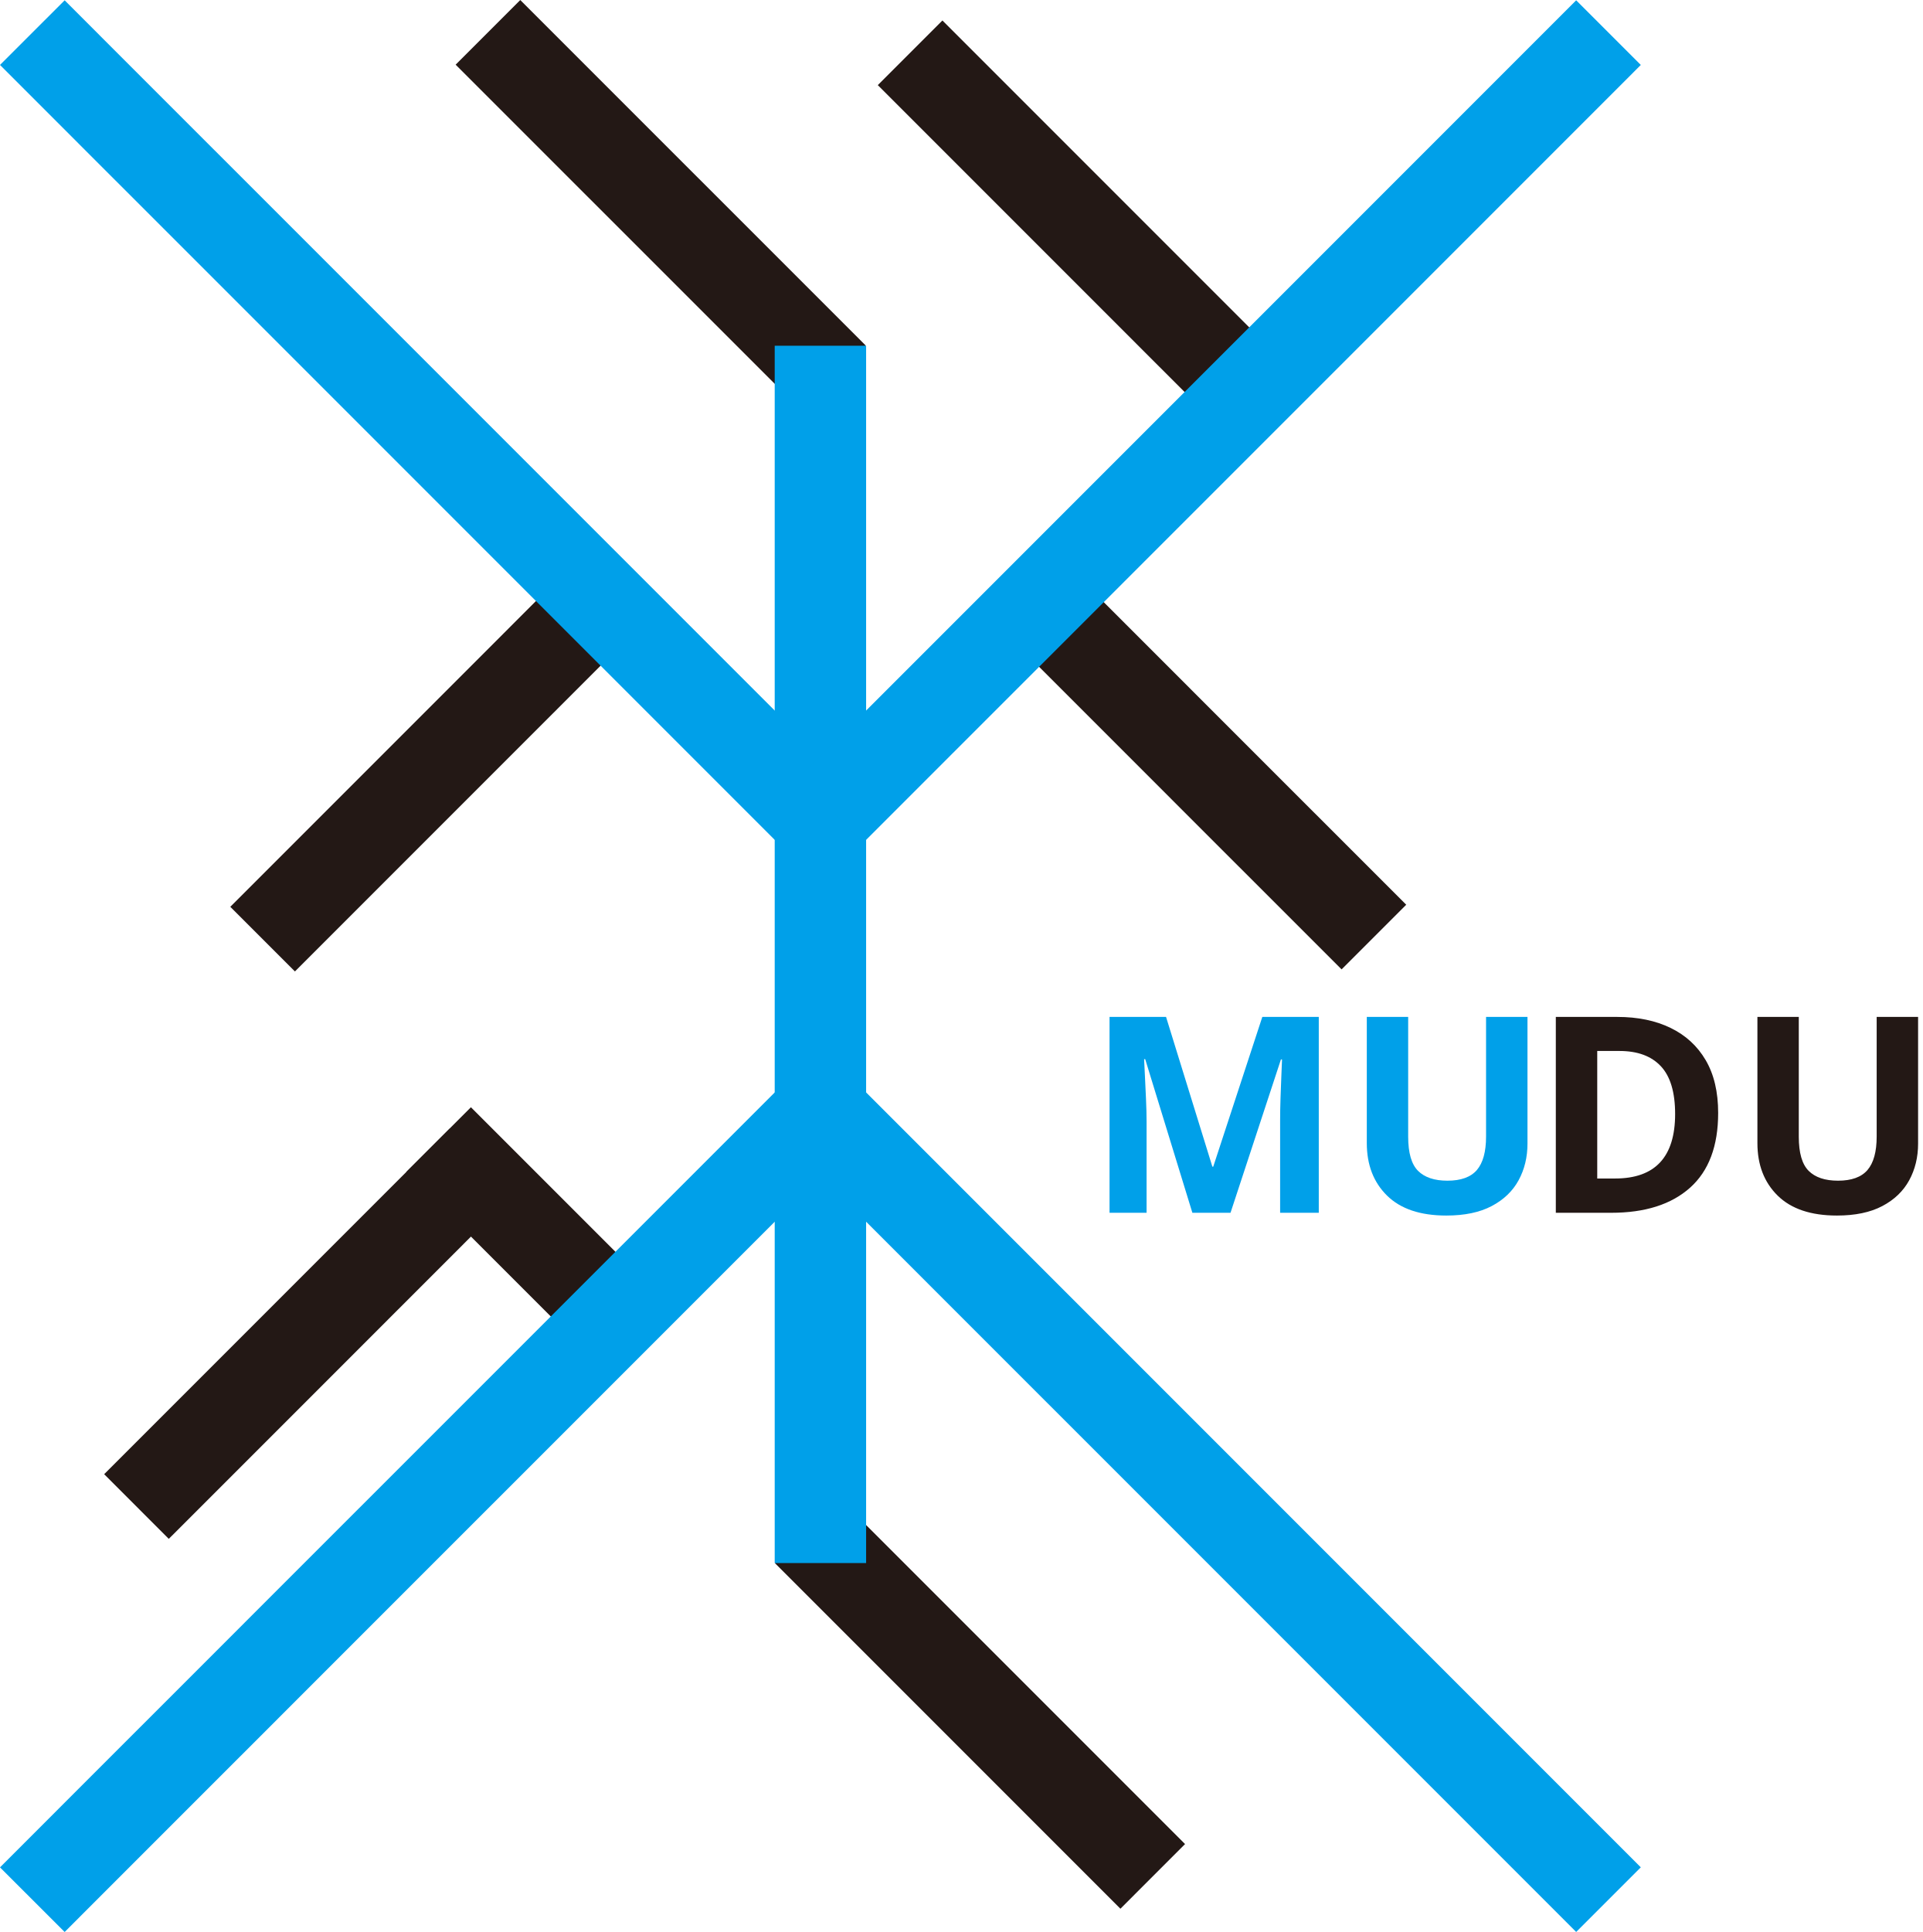
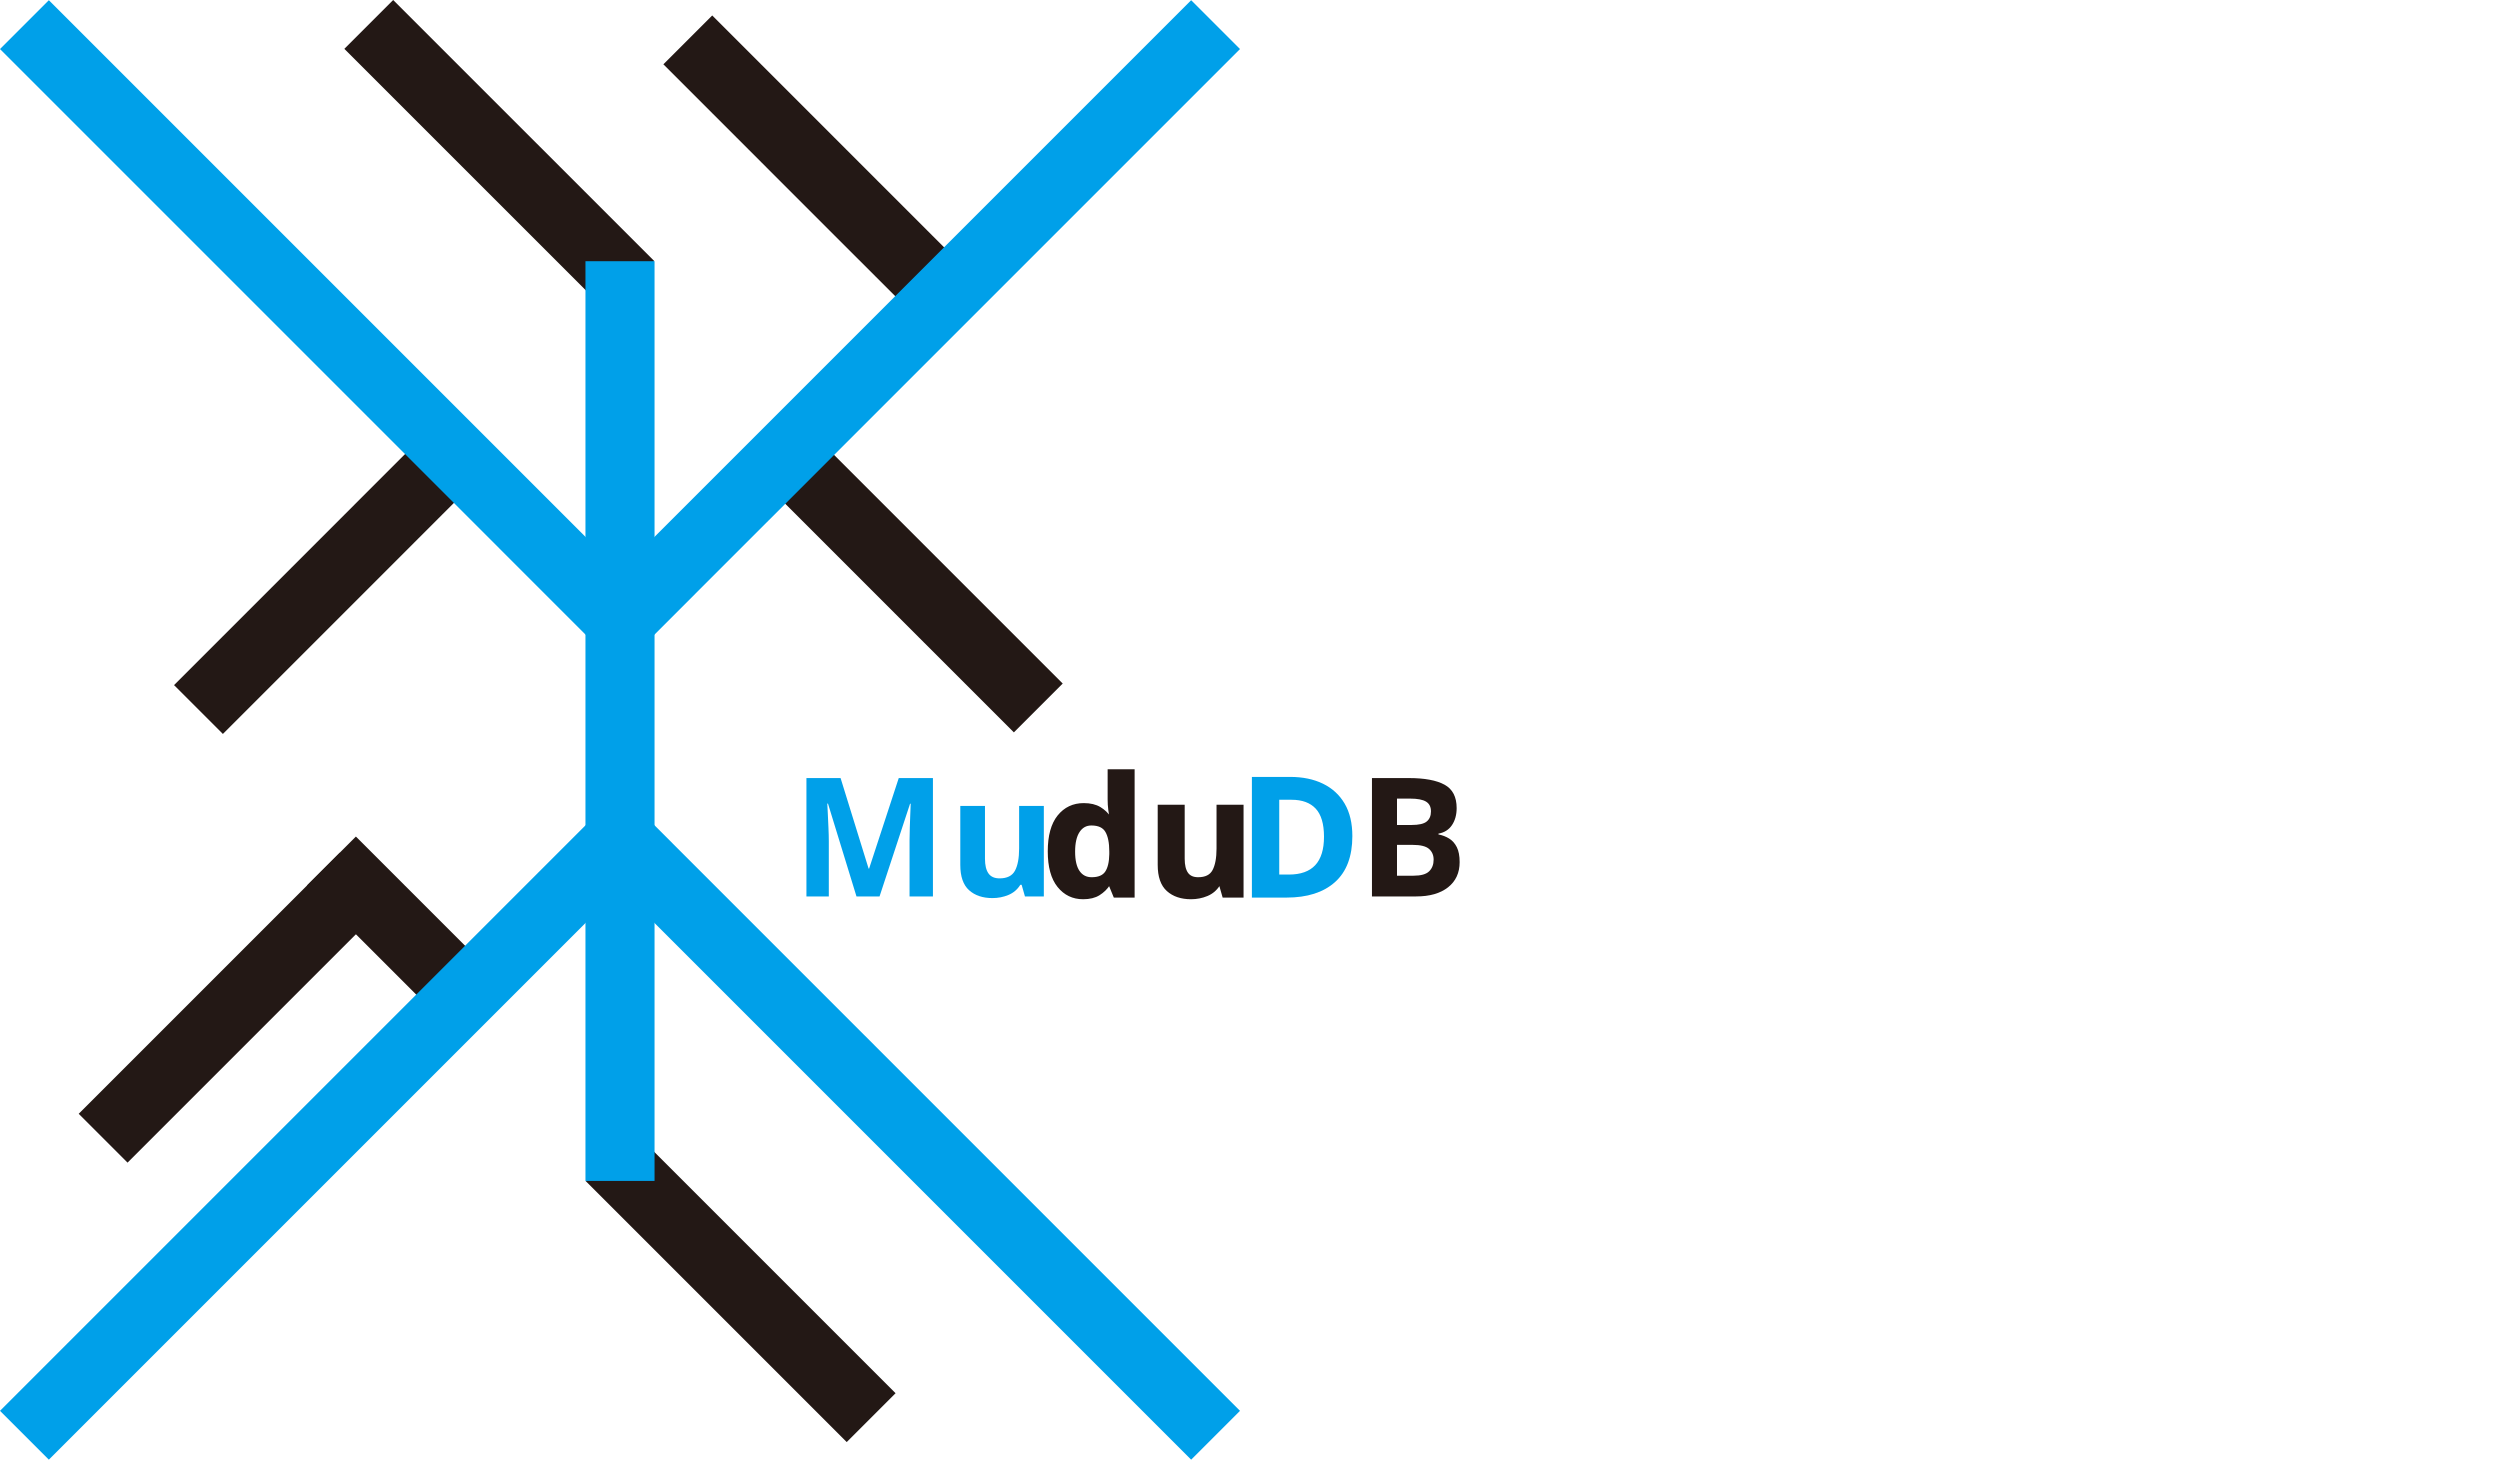
- <svg xmlns="http://www.w3.org/2000/svg" id="图层_1" data-name="图层 1" width="222.61mm" height="223.63mm" viewBox="0 0 631.03 633.91">
+ <svg xmlns="http://www.w3.org/2000/svg" id="_图层_1" data-name="图层 1" viewBox="0 0 1085.72 633.91">
  <defs>
    <style>
-       .cls-1, .cls-4 {
+       .cls-1, .cls-2, .cls-3, .cls-4 {
+         stroke-miterlimit: 10;
+       }
+ 
+       .cls-1, .cls-3 {
+         stroke: #00a0e9;
+       }
+ 
+       .cls-1, .cls-3, .cls-5 {
+         fill: #00a0e9;
+       }
+ 
+       .cls-2, .cls-4 {
+         stroke: #231815;
+       }
+ 
+       .cls-2, .cls-4, .cls-6 {
        fill: #231815;
      }

-       .cls-1 {
-         stroke: #231815;
-       }
- 
-       .cls-1, .cls-2 {
-         stroke-miterlimit: 10;
+       .cls-3, .cls-4 {
        stroke-width: 30px;
      }

-       .cls-2, .cls-3 {
-         fill: #00a0e9;
-       }
- 
-       .cls-2 {
-         stroke: #00a0e9;
-       }
- 
-       .cls-3 {
-         font-size: 90px;
+       .cls-7 {
        font-family: DengXian-Bold, DengXian;
+         font-size: 72px;
        font-weight: 700;
      }
    </style>
  </defs>
-   <polyline class="cls-1" points="298.7 17.32 341.22 59.84 371.07 89.69 383.51 102.13 399.08 117.7 412.09 130.71" />
-   <polyline class="cls-1" points="160.15 10.61 202.67 53.13 232.53 82.98 244.96 95.41 260.53 110.98 273.54 123.99" />
-   <polyline class="cls-1" points="86.19 308.14 128.71 265.62 158.56 235.77 170.99 223.34 186.56 207.76 199.57 194.75" />
-   <polyline class="cls-1" points="44.79 494.31 87.31 451.8 117.16 421.94 129.59 409.51 145.16 393.94 158.18 380.93" />
-   <polyline class="cls-1" points="143.95 373.91 166.28 396.24 181.95 411.91 188.48 418.44 196.66 426.62 203.49 433.45" />
-   <polyline class="cls-1" points="264.94 502.28 307.46 544.8 337.31 574.65 349.75 587.09 365.32 602.66 378.33 615.67" />
-   <polyline class="cls-1" points="337.53 194.07 380.05 236.59 409.9 266.45 422.34 278.88 437.91 294.45 450.92 307.46" />
-   <polyline class="cls-2" points="269.26 512.86 269.26 363.08 269.26 257.92 269.26 214.12 269.26 159.28 269.26 113.44" />
-   <polyline class="cls-2" points="265.73 265.82 170.06 170.15 102.89 102.98 74.92 75.01 39.88 39.98 10.61 10.7" />
-   <polyline class="cls-2" points="527.91 10.7 432.25 106.37 365.08 173.53 337.11 201.51 302.07 236.54 272.8 265.82" />
-   <polyline class="cls-2" points="527.91 623.3 432.25 527.64 365.08 460.47 337.11 432.5 302.07 397.46 272.8 368.19" />
-   <polyline class="cls-2" points="265.73 368.19 170.06 463.86 102.89 531.02 74.92 559 39.88 594.03 10.61 623.31" />
-   <text class="cls-3" transform="translate(356.06 397.93)">MU<tspan class="cls-4" x="146.47" y="0">DU</tspan>
+   <polyline class="cls-4" points="298.7 17.32 341.22 59.84 371.07 89.7 383.51 102.13 399.08 117.7 412.09 130.71" />
+   <polyline class="cls-4" points="160.15 10.61 202.67 53.13 232.53 82.98 244.96 95.41 260.53 110.98 273.54 123.99" />
+   <polyline class="cls-4" points="86.19 308.14 128.71 265.62 158.56 235.77 170.99 223.33 186.56 207.76 199.57 194.75" />
+   <polyline class="cls-4" points="44.79 494.31 87.31 451.79 117.16 421.94 129.59 409.51 145.16 393.94 158.18 380.93" />
+   <polyline class="cls-4" points="143.95 373.91 166.28 396.24 181.95 411.91 188.48 418.44 196.66 426.62 203.49 433.45" />
+   <polyline class="cls-4" points="264.94 502.28 307.46 544.8 337.31 574.65 349.75 587.09 365.32 602.66 378.33 615.67" />
+   <polyline class="cls-4" points="337.53 194.07 380.05 236.59 409.9 266.45 422.34 278.88 437.91 294.45 450.92 307.46" />
+   <polyline class="cls-3" points="269.26 512.86 269.26 363.08 269.26 257.92 269.26 214.12 269.26 159.28 269.26 113.44" />
+   <polyline class="cls-3" points="265.72 265.82 170.06 170.15 102.89 102.98 74.92 75.01 39.88 39.97 10.61 10.7" />
+   <polyline class="cls-3" points="527.91 10.7 432.24 106.37 365.08 173.53 337.11 201.51 302.07 236.54 272.8 265.82" />
+   <polyline class="cls-3" points="527.91 623.31 432.24 527.64 365.08 460.47 337.11 432.5 302.07 397.46 272.8 368.19" />
+   <polyline class="cls-3" points="265.72 368.19 170.06 463.86 102.89 531.02 74.92 559 39.88 594.03 10.61 623.31" />
+   <text class="cls-7" transform="translate(343.74 389.31)">
+     <tspan class="cls-5" x="0" y="0">Mu</tspan>
+     <tspan class="cls-2" x="108.56" y="0">du</tspan>
+     <tspan class="cls-1" x="193.96" y="0">D</tspan>
+     <tspan class="cls-6" x="245.6" y="0">B</tspan>
  </text>
+   <text />
</svg>
